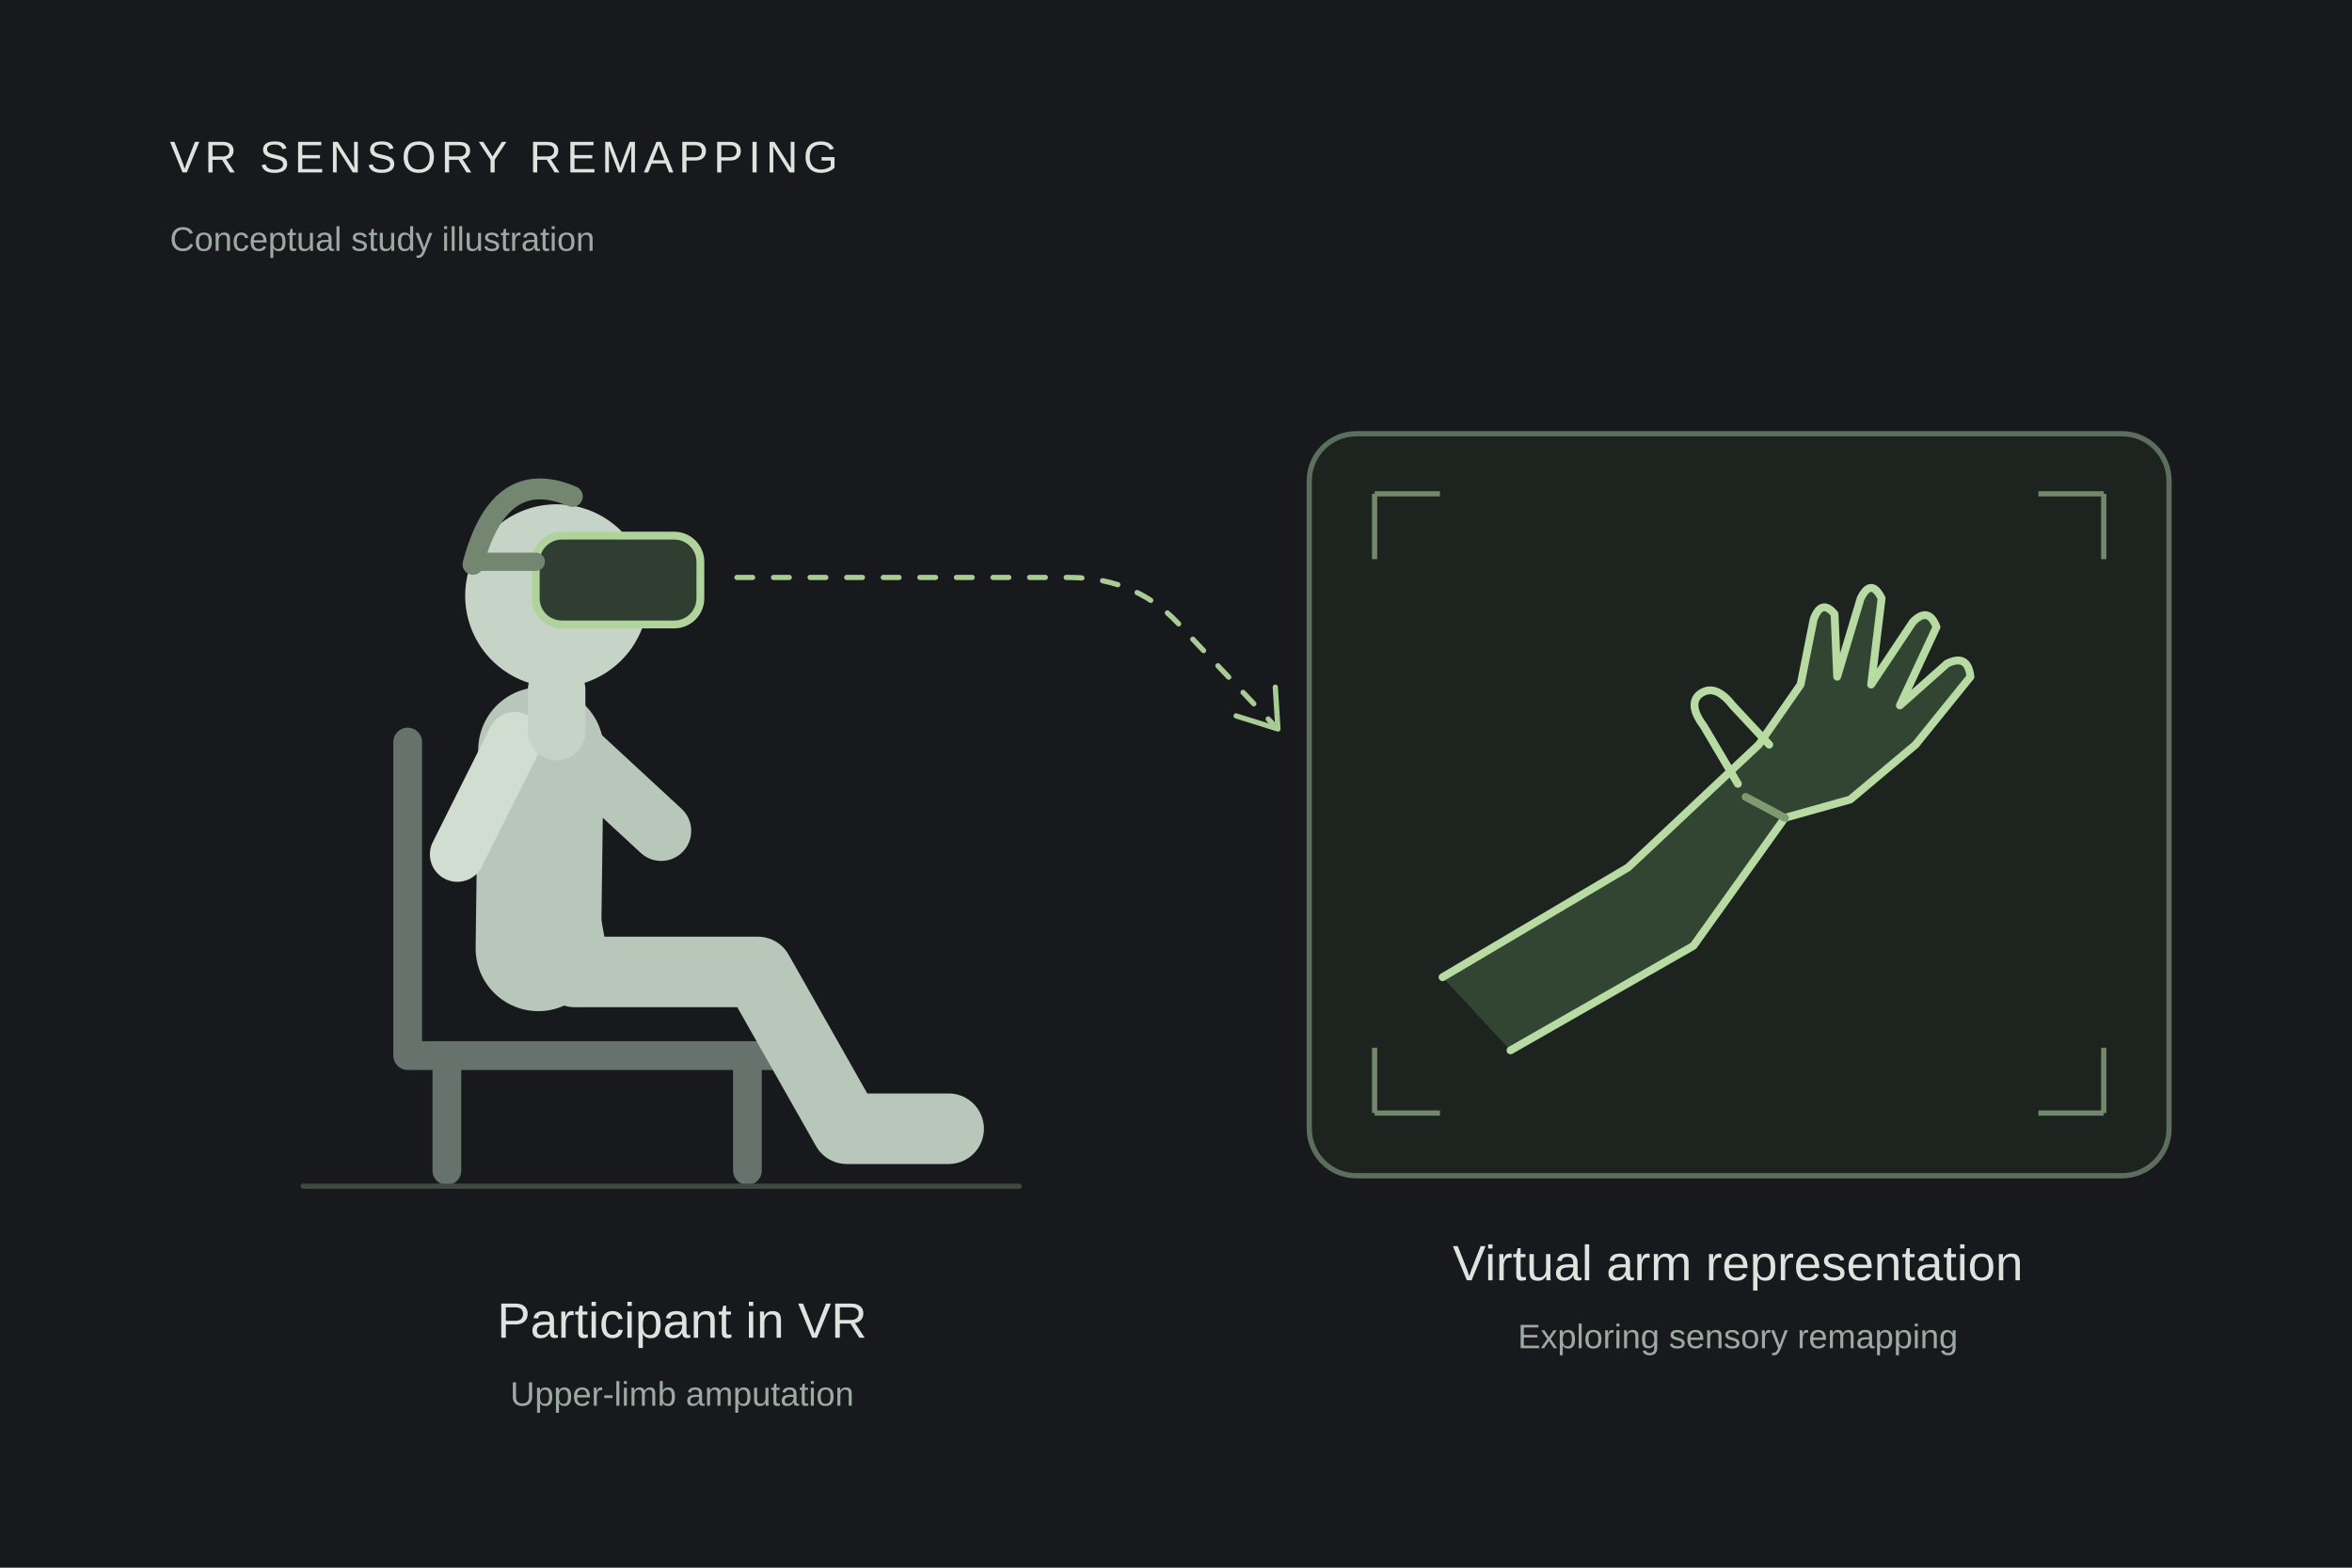
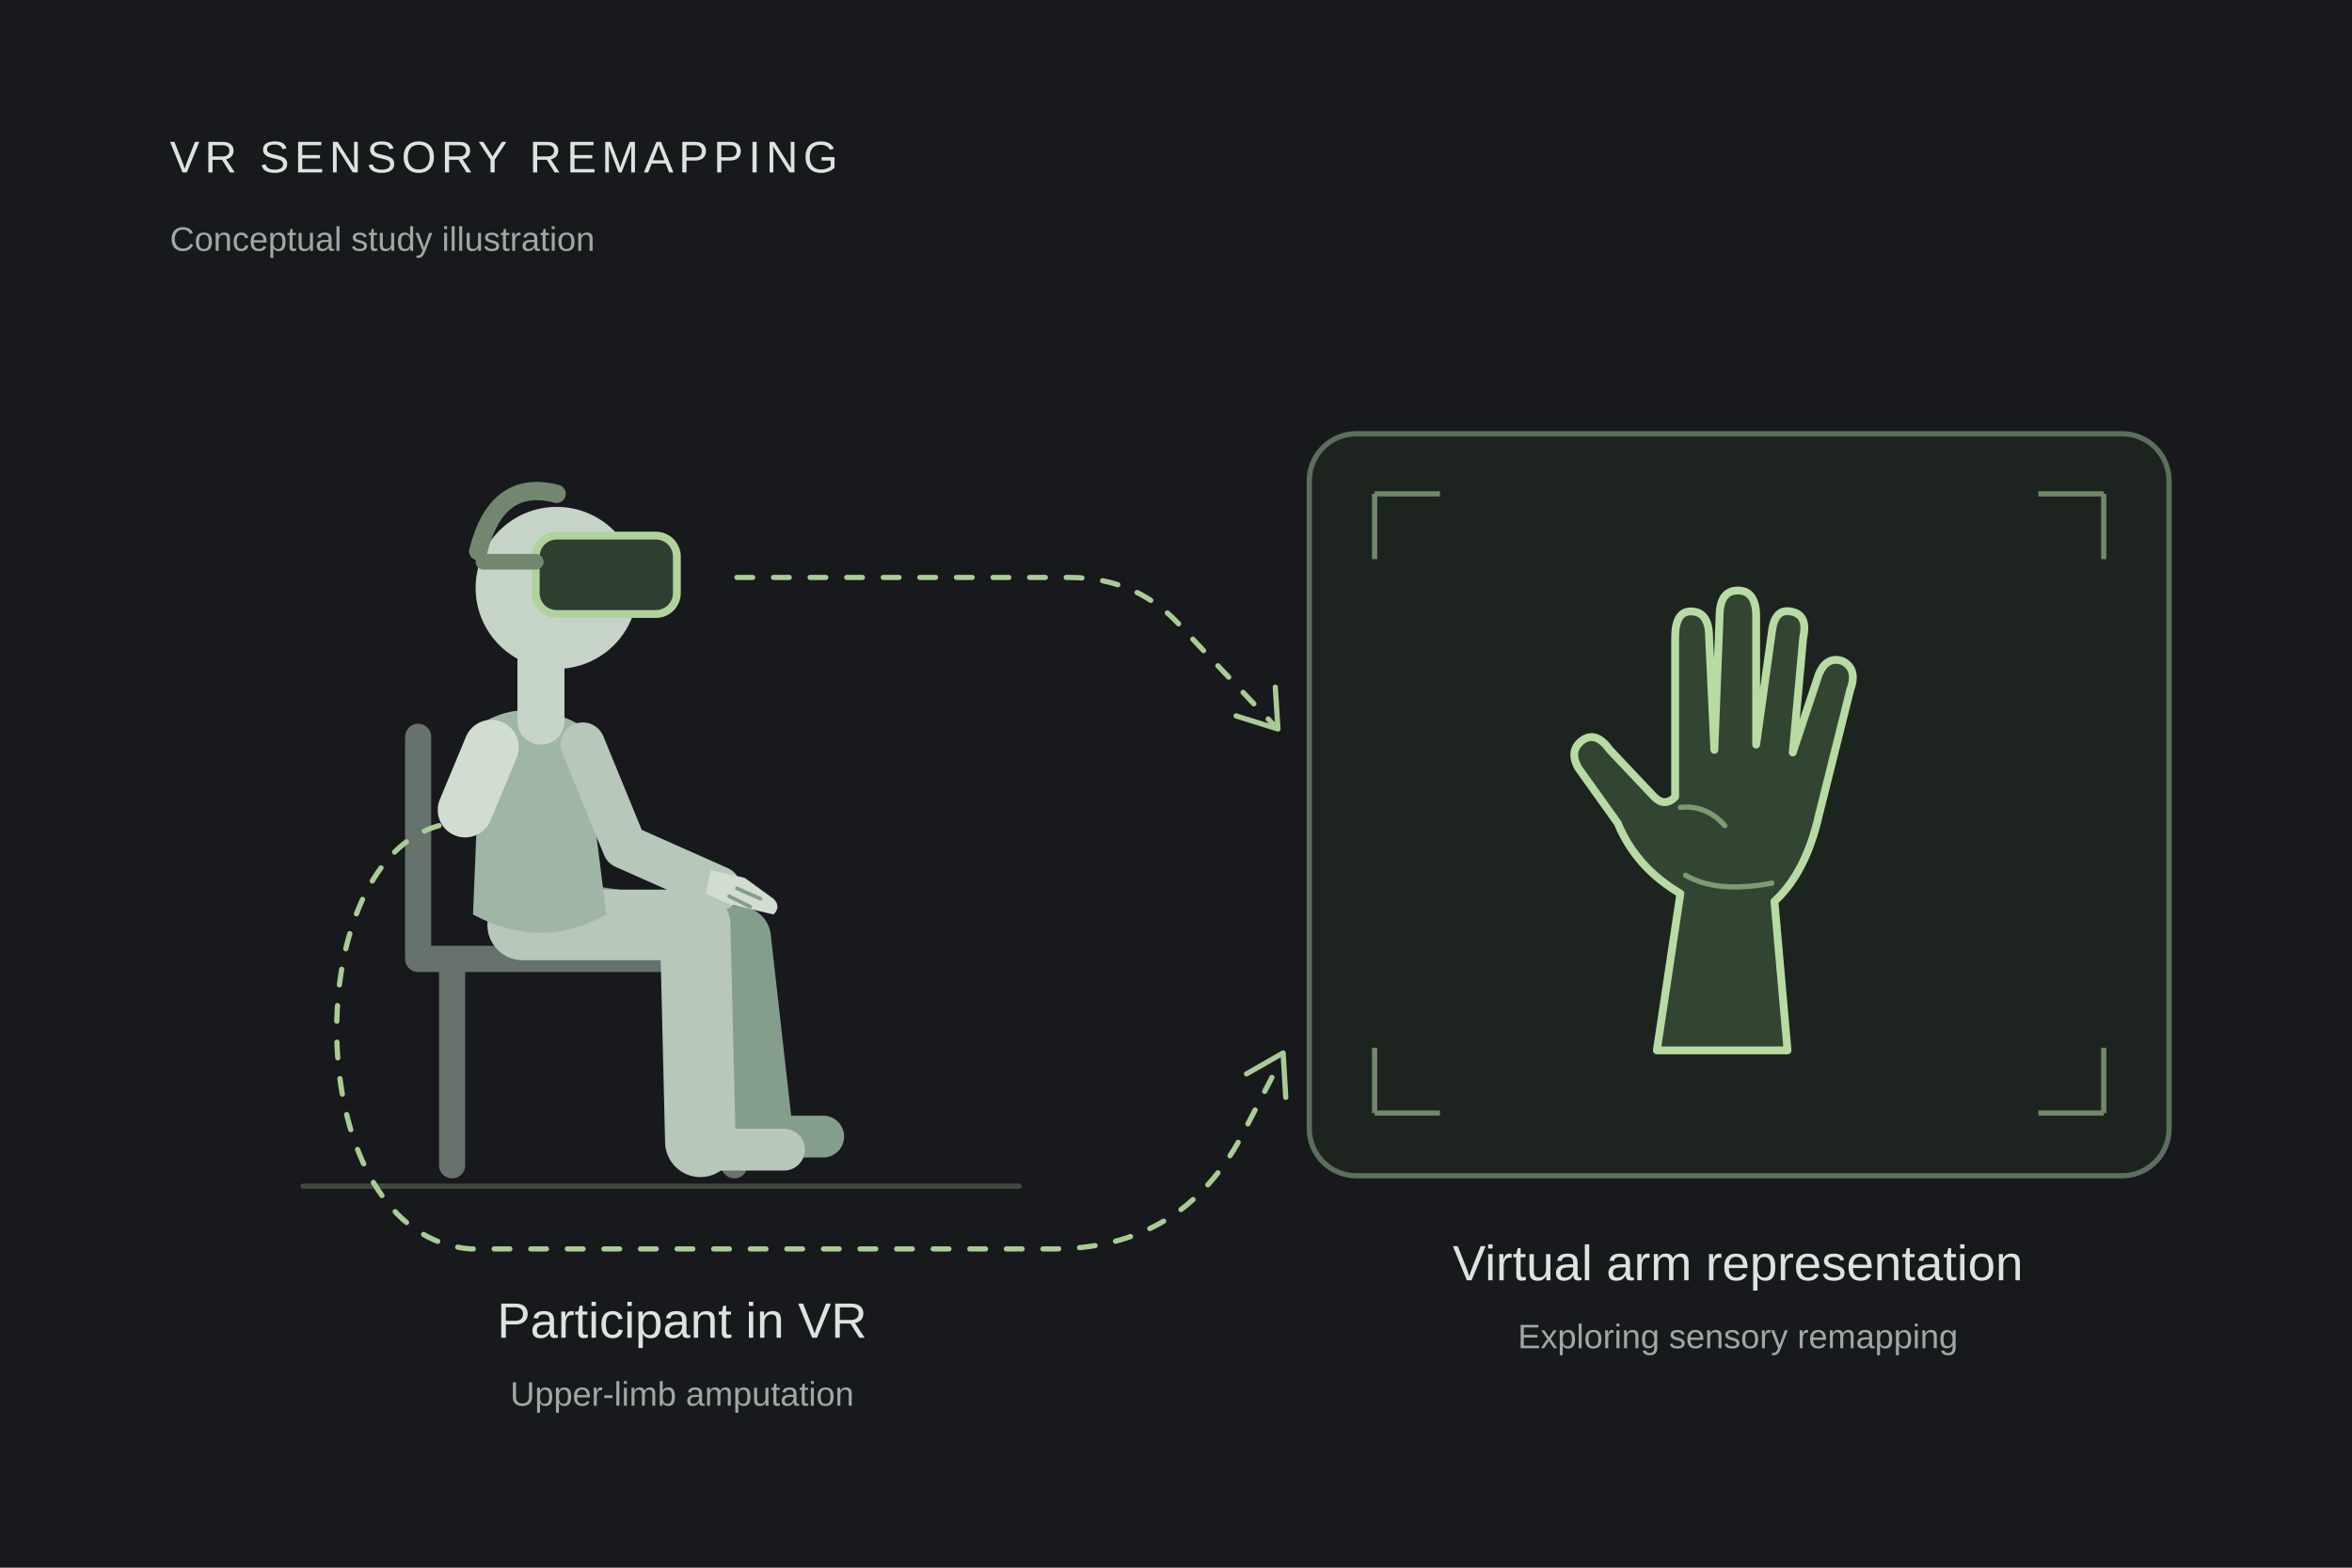
<svg xmlns="http://www.w3.org/2000/svg" viewBox="0 0 900 600" fill="none">
  <rect width="900" height="600" fill="#17191d" />
  <g font-family="Arial, sans-serif" fill="#dce4dd">
    <text x="65" y="66" font-size="17" letter-spacing="2">VR SENSORY REMAPPING</text>
    <text x="65" y="96" font-size="13" fill="#9ea9a1">Conceptual study illustration</text>
  </g>
  <g stroke-linecap="round" stroke-linejoin="round">
-     <path d="M156 284V404H299M171 406V448M286 406V448" stroke="#66726b" stroke-width="11" />
-     <path d="M204 284L220 372H290L324 432H363" stroke="#b7c7ba" stroke-width="27" />
-     <path d="M207 287L206 363" stroke="#b7c7ba" stroke-width="48" />
-     <path d="M213 281L253 318" stroke="#b7c7ba" stroke-width="23" />
-     <path d="M197 283L175 327" stroke="#d1ddd1" stroke-width="21" />
-     <path d="M213 264V280" stroke="#c6d4c7" stroke-width="22" />
-     <circle cx="213" cy="228" r="35" fill="#c6d4c7" />
-     <path d="M181 216Q191 178 219 190" stroke="#738770" stroke-width="8" />
-     <rect x="205" y="205" width="63" height="34" rx="10" fill="#303e32" stroke="#b0d39b" stroke-width="3" />
-     <path d="M184 215H205" stroke="#738770" stroke-width="7" />
+     <path d="M160 282V367H290M173 369V446M281 369V446" stroke="#66726b" stroke-width="10" />
+     <path d="M211 349L283 359L291 430" stroke="#859d8b" stroke-width="24" />
+     <path d="M291 435H315" stroke="#859d8b" stroke-width="16" />
+     <path d="M200 354H266L268 437" stroke="#b7c7ba" stroke-width="27" />
+     <path d="M268 440H300" stroke="#b7c7ba" stroke-width="16" />
+     <path d="M184 277Q202 266 223 278L232 350Q207 364 181 350Z" fill="#9fb5a5" />
+     <path d="M207 253V276" stroke="#c6d4c7" stroke-width="18" />
+     <circle cx="213" cy="225" r="31" fill="#c6d4c7" />
+     <path d="M223 285L239 324L275 340" stroke="#b7c7ba" stroke-width="17" />
+     <path d="M272 333L285 336L296 344Q299 347 296 350L279 346L270 342Z" fill="#d1ddd1" />
+     <path d="M282 340L291 344M279 343L287 347" stroke="#859d8b" stroke-width="1.4" />
+     <path d="M188 286L178 310" stroke="#d1ddd1" stroke-width="21" />
+     <path d="M183 211Q190 183 213 189" stroke="#738770" stroke-width="7" />
+     <rect x="205" y="205" width="54" height="30" rx="8" fill="#303e32" stroke="#b0d39b" stroke-width="3" />
+     <path d="M185 215H205" stroke="#738770" stroke-width="6" />
    <path d="M116 454H390" stroke="#3f4942" stroke-width="2" />
    <path d="M282 221H409Q436 221 453 241L487 277" stroke="#a9cc94" stroke-width="2" stroke-dasharray="6 8" />
    <path d="M473 274L489 279L488 263" stroke="#a9cc94" stroke-width="2" />
  </g>
+   <path d="M168 316C113 331 115 473 180 478H403Q452 478 475 435L490 406" stroke="#a9cc94" stroke-width="2" stroke-dasharray="6 8" stroke-linecap="round" />
+   <path d="M477 411L491 403L492 420" stroke="#a9cc94" stroke-width="2" stroke-linecap="round" stroke-linejoin="round" />
  <rect x="501" y="166" width="329" height="284" rx="18" fill="#1d2420" stroke="#5c6f5e" stroke-width="2" />
  <path d="M526 189H551M526 189V214M805 189H780M805 189V214M526 426H551M526 426V401M805 426H780M805 426V401" stroke="#71886b" stroke-width="2" />
  <g stroke="#b7dba3" stroke-width="3" stroke-linecap="round" stroke-linejoin="round">
-     <path d="M552 374L623 332L673 285L689 262L694 237Q697 229 702 235L703 259L712 229Q716 221 720 229L716 262L732 238Q738 232 741 240L727 270L745 254Q753 250 754 259L733 285L708 306L683 313L648 362L578 402" fill="#314532" />
-     <path d="M677 285L663 270Q656 261 650 266Q646 270 652 278L665 300" />
-     <path d="M683 313L668 305" stroke="#7d9a71" />
+     <path d="M634 402L643 342Q626 332 619 315L604 294Q600 287 606 283Q611 280 616 287L633 305Q637 309 641 305L641 244Q641 234 647 234Q654 234 654 244L656 287L658 236Q658 226 665 226Q672 226 672 236L672 285L678 242Q679 233 685 234Q692 235 690 244L686 288L696 258Q699 251 705 253Q711 256 708 264L696 312Q691 334 679 345L684 402Z" fill="#314532" />
+     <path d="M645 335Q657 342 678 338M643 309Q653 308 660 316" stroke="#7d9a71" stroke-width="2" />
  </g>
  <g font-family="Arial, sans-serif" text-anchor="middle">
    <text x="261" y="512" fill="#dce4dd" font-size="19">Participant in VR</text>
    <text x="261" y="538" fill="#9ea9a1" font-size="13">Upper-limb amputation</text>
    <text x="665" y="490" fill="#dce4dd" font-size="19">Virtual arm representation</text>
    <text x="665" y="516" fill="#9ea9a1" font-size="13">Exploring sensory remapping</text>
  </g>
</svg>
